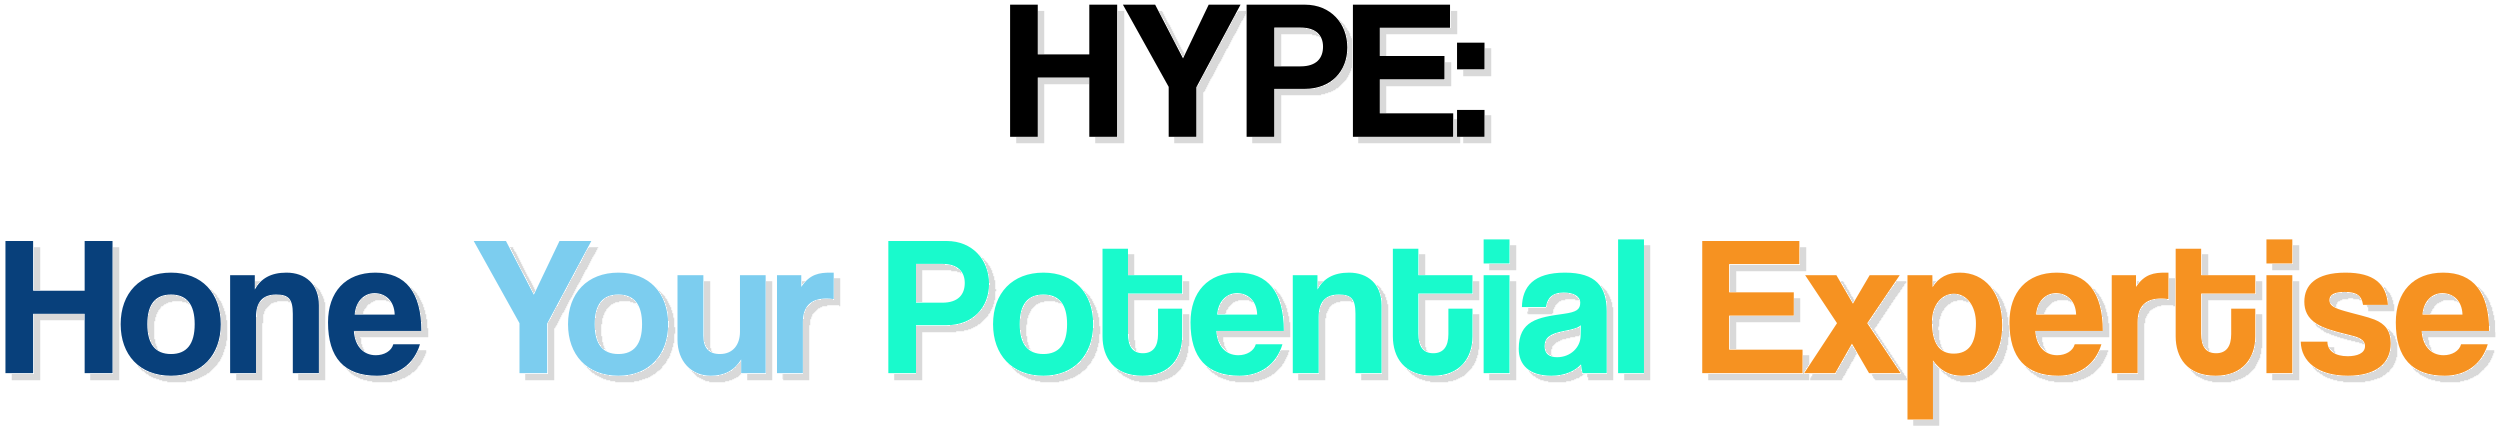
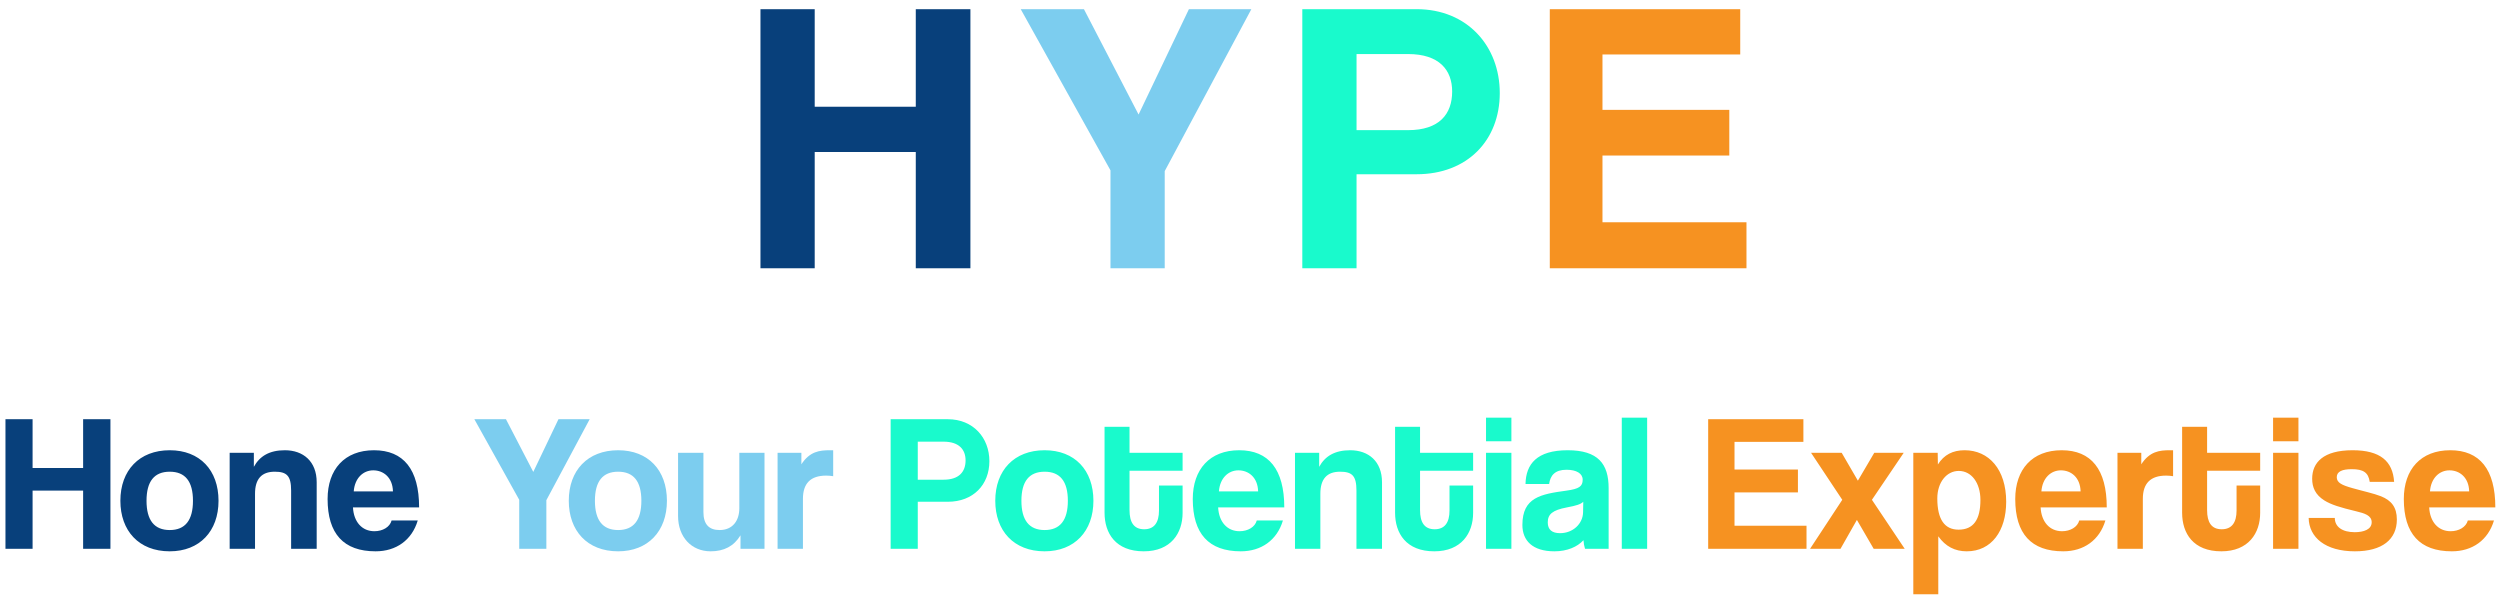
- <svg xmlns="http://www.w3.org/2000/svg" width="402" height="69" viewBox="0 0 402 69" fill="none">
-   <g filter="url(#filter0_d_165_7342)">
-     <path d="M179.64 22V0.752H175.16V8.752H166.872V0.752H162.424V22H166.872V12.464H175.16V22H179.64ZM192.373 22V14.032L199.477 0.752H194.357L190.229 9.392L185.749 0.752H180.565L187.925 13.968V22H192.373ZM204.903 10.672V4.432H209.127C211.687 4.432 212.743 5.744 212.743 7.504C212.743 9.36 211.687 10.672 209.127 10.672H204.903ZM204.903 22V14.288H209.831C213.991 14.288 216.647 11.504 216.647 7.632C216.647 3.792 213.991 0.752 209.831 0.752H200.455V22H204.903ZM233.677 22V18.224H221.869V12.752H232.269V9.008H221.869V4.464H233.165V0.752H217.549V22H233.677ZM238.708 22V17.68H234.292V22H238.708ZM238.708 11.152V6.864H234.292V11.152H238.708Z" fill="black" />
-     <path d="M18.093 60V38.752H13.613V46.752H5.325V38.752H0.877V60H5.325V50.464H13.613V60H18.093ZM27.498 56.928C24.97 56.928 23.69 55.328 23.69 52.128C23.69 48.928 24.97 47.36 27.498 47.36C30.026 47.36 31.306 48.928 31.306 52.128C31.306 55.328 30.026 56.928 27.498 56.928ZM27.498 60.416C32.394 60.416 35.498 57.12 35.498 52.128C35.498 47.104 32.426 43.84 27.498 43.84C22.506 43.84 19.402 47.136 19.402 52.128C19.402 57.024 22.41 60.416 27.498 60.416ZM51.276 60V49.088C51.276 45.664 49.068 43.84 46.06 43.84C43.532 43.84 41.932 44.8 40.972 46.56V44.256H37.004V60H41.164V50.976C41.164 48.576 42.22 47.36 44.396 47.36C46.38 47.36 47.084 48.032 47.084 50.464V60H51.276ZM57.034 50.592C57.194 48.416 58.57 47.136 60.234 47.136C61.866 47.136 63.402 48.256 63.466 50.592H57.034ZM67.754 53.216C67.754 46.976 65.194 43.84 60.362 43.84C55.53 43.84 52.746 46.976 52.746 51.84C52.746 57.536 55.37 60.416 60.618 60.416C63.978 60.416 66.57 58.592 67.53 55.36H63.242C62.954 56.448 61.77 57.12 60.426 57.12C58.378 57.12 57.034 55.584 56.906 53.216H67.754Z" fill="#08407B" />
-     <path d="M87.982 60V52.032L95.086 38.752H89.966L85.838 47.392L81.358 38.752H76.174L83.534 51.968V60H87.982ZM99.435 56.928C96.907 56.928 95.627 55.328 95.627 52.128C95.627 48.928 96.907 47.36 99.435 47.36C101.963 47.36 103.243 48.928 103.243 52.128C103.243 55.328 101.963 56.928 99.435 56.928ZM99.435 60.416C104.331 60.416 107.435 57.12 107.435 52.128C107.435 47.104 104.363 43.84 99.435 43.84C94.443 43.84 91.339 47.136 91.339 52.128C91.339 57.024 94.347 60.416 99.435 60.416ZM123.117 60V44.256H118.989V53.344C118.989 55.424 117.869 56.928 115.757 56.928C113.997 56.928 113.101 55.968 113.101 53.984V44.256H108.941V54.624C108.941 58.08 111.149 60.416 114.285 60.416C116.461 60.416 118.093 59.584 119.181 57.792V60H123.117ZM129.101 60V51.808C129.101 49.28 130.349 48 132.909 48C133.293 48 133.677 48.032 134.061 48.096V43.84H133.517C131.821 43.84 130.221 44.032 128.845 46.144V44.256H124.941V60H129.101Z" fill="#7CCDEF" />
-     <path d="M147.293 48.672V42.432H151.517C154.077 42.432 155.133 43.744 155.133 45.504C155.133 47.36 154.077 48.672 151.517 48.672H147.293ZM147.293 60V52.288H152.221C156.381 52.288 159.037 49.504 159.037 45.632C159.037 41.792 156.381 38.752 152.221 38.752H142.845V60H147.293ZM167.779 56.928C165.251 56.928 163.971 55.328 163.971 52.128C163.971 48.928 165.251 47.36 167.779 47.36C170.307 47.36 171.587 48.928 171.587 52.128C171.587 55.328 170.307 56.928 167.779 56.928ZM167.779 60.416C172.675 60.416 175.779 57.12 175.779 52.128C175.779 47.104 172.707 43.84 167.779 43.84C162.787 43.84 159.683 47.136 159.683 52.128C159.683 57.024 162.691 60.416 167.779 60.416ZM186.213 53.728C186.213 55.68 185.445 56.8 183.781 56.8C182.085 56.8 181.381 55.648 181.381 53.664V47.2H190.085V44.256H181.381V40H177.285V54.08C177.285 57.472 179.109 60.416 183.717 60.416C188.165 60.416 190.085 57.44 190.085 54.112V49.632H186.213V53.728ZM195.721 50.592C195.881 48.416 197.257 47.136 198.921 47.136C200.553 47.136 202.089 48.256 202.153 50.592H195.721ZM206.441 53.216C206.441 46.976 203.881 43.84 199.049 43.84C194.217 43.84 191.433 46.976 191.433 51.84C191.433 57.536 194.057 60.416 199.305 60.416C202.665 60.416 205.257 58.592 206.217 55.36H201.929C201.641 56.448 200.457 57.12 199.113 57.12C197.065 57.12 195.721 55.584 195.593 53.216H206.441ZM222.151 60V49.088C222.151 45.664 219.943 43.84 216.935 43.84C214.407 43.84 212.807 44.8 211.847 46.56V44.256H207.879V60H212.039V50.976C212.039 48.576 213.095 47.36 215.271 47.36C217.255 47.36 217.959 48.032 217.959 50.464V60H222.151ZM232.901 53.728C232.901 55.68 232.133 56.8 230.469 56.8C228.773 56.8 228.069 55.648 228.069 53.664V47.2H236.773V44.256H228.069V40H223.973V54.08C223.973 57.472 225.797 60.416 230.405 60.416C234.853 60.416 236.773 57.44 236.773 54.112V49.632H232.901V53.728ZM242.729 60V44.256H238.569V60H242.729ZM242.729 42.368V38.496H238.569V42.368H242.729ZM254.165 54.016C254.133 55.872 252.533 57.44 250.389 57.44C249.077 57.44 248.373 56.864 248.373 55.68C248.373 54.336 249.141 53.664 251.509 53.216C253.045 52.928 253.781 52.704 254.197 52.288L254.165 54.016ZM258.357 60V50.048C258.357 46.08 256.629 43.84 251.637 43.84C246.581 43.84 244.789 46.112 244.725 49.376H248.597C248.789 47.968 249.557 47.04 251.445 47.04C253.077 47.04 254.101 47.648 254.101 48.672C254.101 49.76 253.525 50.176 251.445 50.464C247.253 51.04 244.213 51.552 244.213 56.096C244.213 58.656 245.877 60.416 249.461 60.416C251.573 60.416 253.237 59.68 254.229 58.592C254.261 59.072 254.357 59.616 254.485 60H258.357ZM264.351 60V38.496H260.191V60H264.351Z" fill="#19FACC" />
-     <path d="M289.848 60V56.224H278.04V50.752H288.44V47.008H278.04V42.464H289.336V38.752H273.72V60H289.848ZM305.632 60L300.256 51.968L305.472 44.256H300.64L297.952 48.832L295.296 44.256H290.272L295.392 51.968L290.112 60H295.104L297.792 55.264L300.544 60H305.632ZM314.147 56.864C311.843 56.864 310.659 55.168 310.659 51.744C310.659 49.088 312.195 47.232 314.179 47.232C316.259 47.232 317.731 49.184 317.731 52C317.731 55.232 316.579 56.864 314.147 56.864ZM310.819 67.456V57.952C312.003 59.616 313.539 60.416 315.491 60.416C319.555 60.416 321.955 57.056 321.955 52.288C321.955 46.976 319.107 43.84 315.139 43.84C313.219 43.84 311.747 44.576 310.755 46.176L310.723 44.256H306.723V67.456H310.819ZM327.409 50.592C327.569 48.416 328.945 47.136 330.609 47.136C332.241 47.136 333.777 48.256 333.841 50.592H327.409ZM338.129 53.216C338.129 46.976 335.569 43.84 330.737 43.84C325.905 43.84 323.121 46.976 323.121 51.84C323.121 57.536 325.745 60.416 330.993 60.416C334.353 60.416 336.945 58.592 337.905 55.36H333.617C333.329 56.448 332.145 57.12 330.801 57.12C328.753 57.12 327.409 55.584 327.281 53.216H338.129ZM343.726 60V51.808C343.726 49.28 344.974 48 347.534 48C347.918 48 348.302 48.032 348.686 48.096V43.84H348.142C346.446 43.84 344.846 44.032 343.47 46.144V44.256H339.566V60H343.726ZM358.776 53.728C358.776 55.68 358.008 56.8 356.344 56.8C354.648 56.8 353.944 55.648 353.944 53.664V47.2H362.648V44.256H353.944V40H349.848V54.08C349.848 57.472 351.672 60.416 356.28 60.416C360.728 60.416 362.648 57.44 362.648 54.112V49.632H358.776V53.728ZM368.604 60V44.256H364.444V60H368.604ZM368.604 42.368V38.496H364.444V42.368H368.604ZM383.976 49.024C383.752 45.632 381.704 43.84 377.16 43.84C372.36 43.84 370.536 45.856 370.536 48.512C370.536 49.92 371.048 51.136 372.52 52.064C373.64 52.768 375.112 53.216 377.768 53.856C379.112 54.176 380.296 54.528 380.296 55.648C380.296 56.832 378.984 57.28 377.512 57.28C375.496 57.28 374.248 56.416 374.248 54.944H369.96C370.024 58.144 372.712 60.416 377.544 60.416C382.024 60.416 384.424 58.464 384.424 55.2C384.424 53.152 383.496 52.064 381.832 51.392C380.616 50.912 378.92 50.56 377.128 50.048C375.432 49.568 374.568 49.184 374.568 48.256C374.568 47.328 375.464 46.944 377.032 46.944C378.92 46.944 379.752 47.488 379.976 49.024H383.976ZM389.534 50.592C389.694 48.416 391.07 47.136 392.734 47.136C394.366 47.136 395.902 48.256 395.966 50.592H389.534ZM400.254 53.216C400.254 46.976 397.694 43.84 392.862 43.84C388.03 43.84 385.246 46.976 385.246 51.84C385.246 57.536 387.87 60.416 393.118 60.416C396.478 60.416 399.07 58.592 400.03 55.36H395.742C395.454 56.448 394.27 57.12 392.926 57.12C390.878 57.12 389.534 55.584 389.406 53.216H400.254Z" fill="#F69221" />
-   </g>
-   <defs>
-     <filter id="filter0_d_165_7342" x="0.876" y="0.752" width="400.377" height="67.704" filterUnits="userSpaceOnUse" color-interpolation-filters="sRGB">
-       <feFlood flood-opacity="0" result="BackgroundImageFix" />
-       <feColorMatrix in="SourceAlpha" type="matrix" values="0 0 0 0 0 0 0 0 0 0 0 0 0 0 0 0 0 0 127 0" result="hardAlpha" />
-       <feOffset dx="1" dy="1" />
-       <feComposite in2="hardAlpha" operator="out" />
-       <feColorMatrix type="matrix" values="0 0 0 0 0 0 0 0 0 0 0 0 0 0 0 0 0 0 0.15 0" />
-       <feBlend mode="normal" in2="BackgroundImageFix" result="effect1_dropShadow_165_7342" />
-       <feBlend mode="normal" in="SourceGraphic" in2="effect1_dropShadow_165_7342" result="shape" />
-     </filter>
-   </defs>
+ <svg xmlns="http://www.w3.org/2000/svg" width="205" height="49" viewBox="0 0 205 49" fill="none">
+   <path d="M79.574 22V0.752H75.094V8.752H66.806V0.752H62.358V22H66.806V12.464H75.094V22H79.574ZM9.056 45V34.376H6.816V38.376H2.672V34.376H0.448V45H2.672V40.232H6.816V45H9.056ZM13.919 43.464C12.655 43.464 12.015 42.664 12.015 41.064C12.015 39.464 12.655 38.68 13.919 38.68C15.183 38.68 15.823 39.464 15.823 41.064C15.823 42.664 15.183 43.464 13.919 43.464ZM13.919 45.208C16.367 45.208 17.919 43.56 17.919 41.064C17.919 38.552 16.383 36.92 13.919 36.92C11.423 36.92 9.871 38.568 9.871 41.064C9.871 43.512 11.375 45.208 13.919 45.208ZM25.968 45V39.544C25.968 37.832 24.864 36.92 23.36 36.92C22.096 36.92 21.296 37.4 20.816 38.28V37.128H18.832V45H20.912V40.488C20.912 39.288 21.44 38.68 22.528 38.68C23.52 38.68 23.872 39.016 23.872 40.232V45H25.968ZM29.007 40.296C29.087 39.208 29.775 38.568 30.607 38.568C31.423 38.568 32.191 39.128 32.223 40.296H29.007ZM34.367 41.608C34.367 38.488 33.087 36.92 30.671 36.92C28.255 36.92 26.863 38.488 26.863 40.92C26.863 43.768 28.175 45.208 30.799 45.208C32.479 45.208 33.775 44.296 34.255 42.68H32.111C31.967 43.224 31.375 43.56 30.703 43.56C29.679 43.56 29.007 42.792 28.943 41.608H34.367Z" fill="#08407B" />
+   <path d="M95.507 22V14.032L102.611 0.752H97.491L93.363 9.392L88.883 0.752H83.699L91.059 13.968V22H95.507ZM44.801 45V41.016L48.353 34.376H45.793L43.729 38.696L41.489 34.376H38.897L42.577 40.984V45H44.801ZM50.688 43.464C49.424 43.464 48.784 42.664 48.784 41.064C48.784 39.464 49.424 38.68 50.688 38.68C51.952 38.68 52.592 39.464 52.592 41.064C52.592 42.664 51.952 43.464 50.688 43.464ZM50.688 45.208C53.136 45.208 54.688 43.56 54.688 41.064C54.688 38.552 53.152 36.92 50.688 36.92C48.192 36.92 46.64 38.568 46.64 41.064C46.64 43.512 48.144 45.208 50.688 45.208ZM62.689 45V37.128H60.625V41.672C60.625 42.712 60.065 43.464 59.009 43.464C58.129 43.464 57.681 42.984 57.681 41.992V37.128H55.601V42.312C55.601 44.04 56.705 45.208 58.273 45.208C59.361 45.208 60.177 44.792 60.721 43.896V45H62.689ZM65.841 45V40.904C65.841 39.64 66.465 39 67.745 39C67.937 39 68.129 39.016 68.321 39.048V36.92H68.049C67.201 36.92 66.401 37.016 65.713 38.072V37.128H63.761V45H65.841Z" fill="#7CCDEF" />
+   <path d="M111.237 10.672V4.432H115.461C118.021 4.432 119.077 5.744 119.077 7.504C119.077 9.36 118.021 10.672 115.461 10.672H111.237ZM111.237 22V14.288H116.165C120.325 14.288 122.981 11.504 122.981 7.632C122.981 3.792 120.325 0.752 116.165 0.752H106.789V22H111.237ZM75.257 39.336V36.216H77.369C78.649 36.216 79.177 36.872 79.177 37.752C79.177 38.68 78.649 39.336 77.369 39.336H75.257ZM75.257 45V41.144H77.721C79.801 41.144 81.129 39.752 81.129 37.816C81.129 35.896 79.801 34.376 77.721 34.376H73.033V45H75.257ZM85.66 43.464C84.396 43.464 83.756 42.664 83.756 41.064C83.756 39.464 84.396 38.68 85.66 38.68C86.924 38.68 87.564 39.464 87.564 41.064C87.564 42.664 86.924 43.464 85.66 43.464ZM85.66 45.208C88.108 45.208 89.66 43.56 89.66 41.064C89.66 38.552 88.124 36.92 85.66 36.92C83.164 36.92 81.612 38.568 81.612 41.064C81.612 43.512 83.116 45.208 85.66 45.208ZM95.037 41.864C95.037 42.84 94.653 43.4 93.821 43.4C92.973 43.4 92.621 42.824 92.621 41.832V38.6H96.973V37.128H92.621V35H90.573V42.04C90.573 43.736 91.485 45.208 93.789 45.208C96.013 45.208 96.973 43.72 96.973 42.056V39.816H95.037V41.864ZM99.951 40.296C100.031 39.208 100.719 38.568 101.551 38.568C102.367 38.568 103.135 39.128 103.167 40.296H99.951ZM105.311 41.608C105.311 38.488 104.031 36.92 101.615 36.92C99.199 36.92 97.807 38.488 97.807 40.92C97.807 43.768 99.119 45.208 101.743 45.208C103.423 45.208 104.719 44.296 105.199 42.68H103.055C102.911 43.224 102.319 43.56 101.647 43.56C100.623 43.56 99.951 42.792 99.887 41.608H105.311ZM113.325 45V39.544C113.325 37.832 112.221 36.92 110.717 36.92C109.453 36.92 108.653 37.4 108.173 38.28V37.128H106.189V45H108.269V40.488C108.269 39.288 108.797 38.68 109.885 38.68C110.877 38.68 111.229 39.016 111.229 40.232V45H113.325ZM118.86 41.864C118.86 42.84 118.476 43.4 117.644 43.4C116.796 43.4 116.444 42.824 116.444 41.832V38.6H120.796V37.128H116.444V35H114.396V42.04C114.396 43.736 115.308 45.208 117.612 45.208C119.836 45.208 120.796 43.72 120.796 42.056V39.816H118.86V41.864ZM123.934 45V37.128H121.854V45H123.934ZM123.934 36.184V34.248H121.854V36.184H123.934ZM129.812 42.008C129.796 42.936 128.996 43.72 127.924 43.72C127.268 43.72 126.916 43.432 126.916 42.84C126.916 42.168 127.3 41.832 128.484 41.608C129.252 41.464 129.62 41.352 129.828 41.144L129.812 42.008ZM131.908 45V40.024C131.908 38.04 131.044 36.92 128.548 36.92C126.02 36.92 125.124 38.056 125.092 39.688H127.028C127.124 38.984 127.508 38.52 128.452 38.52C129.268 38.52 129.78 38.824 129.78 39.336C129.78 39.88 129.492 40.088 128.452 40.232C126.356 40.52 124.836 40.776 124.836 43.048C124.836 44.328 125.668 45.208 127.46 45.208C128.516 45.208 129.348 44.84 129.844 44.296C129.86 44.536 129.908 44.808 129.972 45H131.908ZM135.066 45V34.248H132.986V45H135.066Z" fill="#19FACC" />
+   <path d="M143.211 22V18.224H131.403V12.752H141.803V9.008H131.403V4.464H142.699V0.752H127.083V22H143.211ZM148.134 45V43.112H142.23V40.376H147.43V38.504H142.23V36.232H147.878V34.376H140.07V45H148.134ZM156.186 45L153.498 40.984L156.106 37.128H153.69L152.346 39.416L151.018 37.128H148.506L151.066 40.984L148.426 45H150.922L152.266 42.632L153.642 45H156.186ZM160.603 43.432C159.451 43.432 158.859 42.584 158.859 40.872C158.859 39.544 159.627 38.616 160.619 38.616C161.659 38.616 162.395 39.592 162.395 41C162.395 42.616 161.819 43.432 160.603 43.432ZM158.939 48.728V43.976C159.531 44.808 160.299 45.208 161.275 45.208C163.307 45.208 164.507 43.528 164.507 41.144C164.507 38.488 163.083 36.92 161.099 36.92C160.139 36.92 159.403 37.288 158.907 38.088L158.891 37.128H156.891V48.728H158.939ZM167.394 40.296C167.474 39.208 168.162 38.568 168.994 38.568C169.81 38.568 170.578 39.128 170.61 40.296H167.394ZM172.754 41.608C172.754 38.488 171.474 36.92 169.058 36.92C166.642 36.92 165.25 38.488 165.25 40.92C165.25 43.768 166.562 45.208 169.186 45.208C170.866 45.208 172.162 44.296 172.642 42.68H170.498C170.354 43.224 169.762 43.56 169.09 43.56C168.066 43.56 167.394 42.792 167.33 41.608H172.754ZM175.713 45V40.904C175.713 39.64 176.337 39 177.617 39C177.809 39 178.001 39.016 178.193 39.048V36.92H177.921C177.073 36.92 176.273 37.016 175.585 38.072V37.128H173.633V45H175.713ZM183.398 41.864C183.398 42.84 183.014 43.4 182.182 43.4C181.334 43.4 180.982 42.824 180.982 41.832V38.6H185.334V37.128H180.982V35H178.934V42.04C178.934 43.736 179.846 45.208 182.15 45.208C184.374 45.208 185.334 43.72 185.334 42.056V39.816H183.398V41.864ZM188.472 45V37.128H186.392V45H188.472ZM188.472 36.184V34.248H186.392V36.184H188.472ZM196.318 39.512C196.206 37.816 195.182 36.92 192.91 36.92C190.51 36.92 189.598 37.928 189.598 39.256C189.598 39.96 189.854 40.568 190.59 41.032C191.15 41.384 191.886 41.608 193.214 41.928C193.886 42.088 194.478 42.264 194.478 42.824C194.478 43.416 193.822 43.64 193.086 43.64C192.078 43.64 191.454 43.208 191.454 42.472H189.31C189.342 44.072 190.686 45.208 193.102 45.208C195.342 45.208 196.542 44.232 196.542 42.6C196.542 41.576 196.078 41.032 195.246 40.696C194.638 40.456 193.79 40.28 192.894 40.024C192.046 39.784 191.614 39.592 191.614 39.128C191.614 38.664 192.062 38.472 192.846 38.472C193.79 38.472 194.206 38.744 194.318 39.512H196.318ZM199.257 40.296C199.337 39.208 200.025 38.568 200.857 38.568C201.673 38.568 202.441 39.128 202.473 40.296H199.257ZM204.617 41.608C204.617 38.488 203.337 36.92 200.921 36.92C198.505 36.92 197.113 38.488 197.113 40.92C197.113 43.768 198.425 45.208 201.049 45.208C202.729 45.208 204.025 44.296 204.505 42.68H202.361C202.217 43.224 201.625 43.56 200.953 43.56C199.929 43.56 199.257 42.792 199.193 41.608H204.617Z" fill="#F69221" />
</svg>
